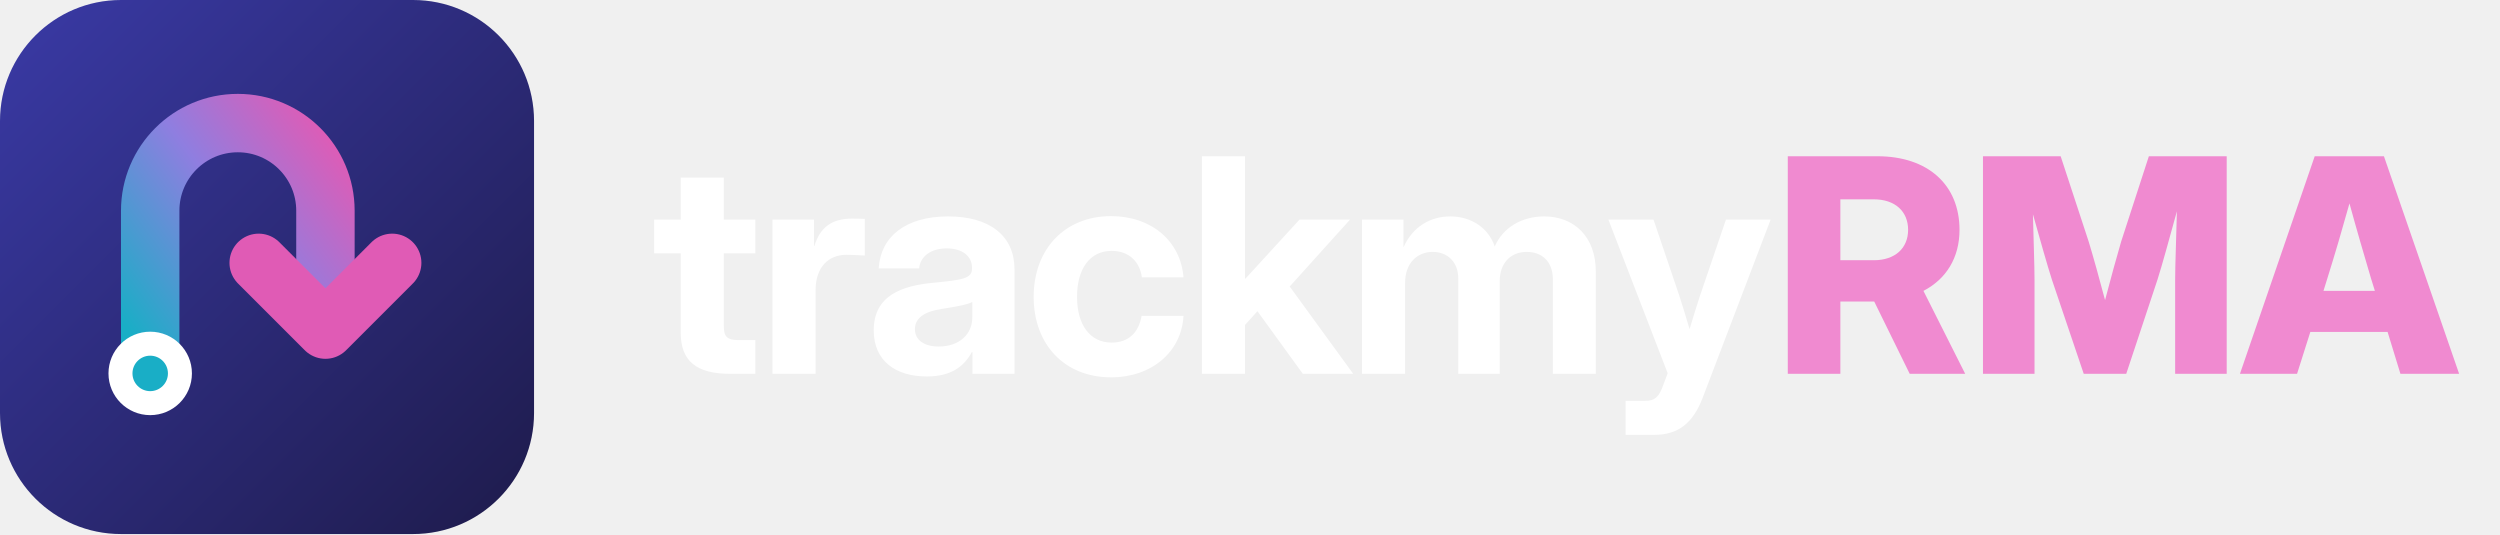
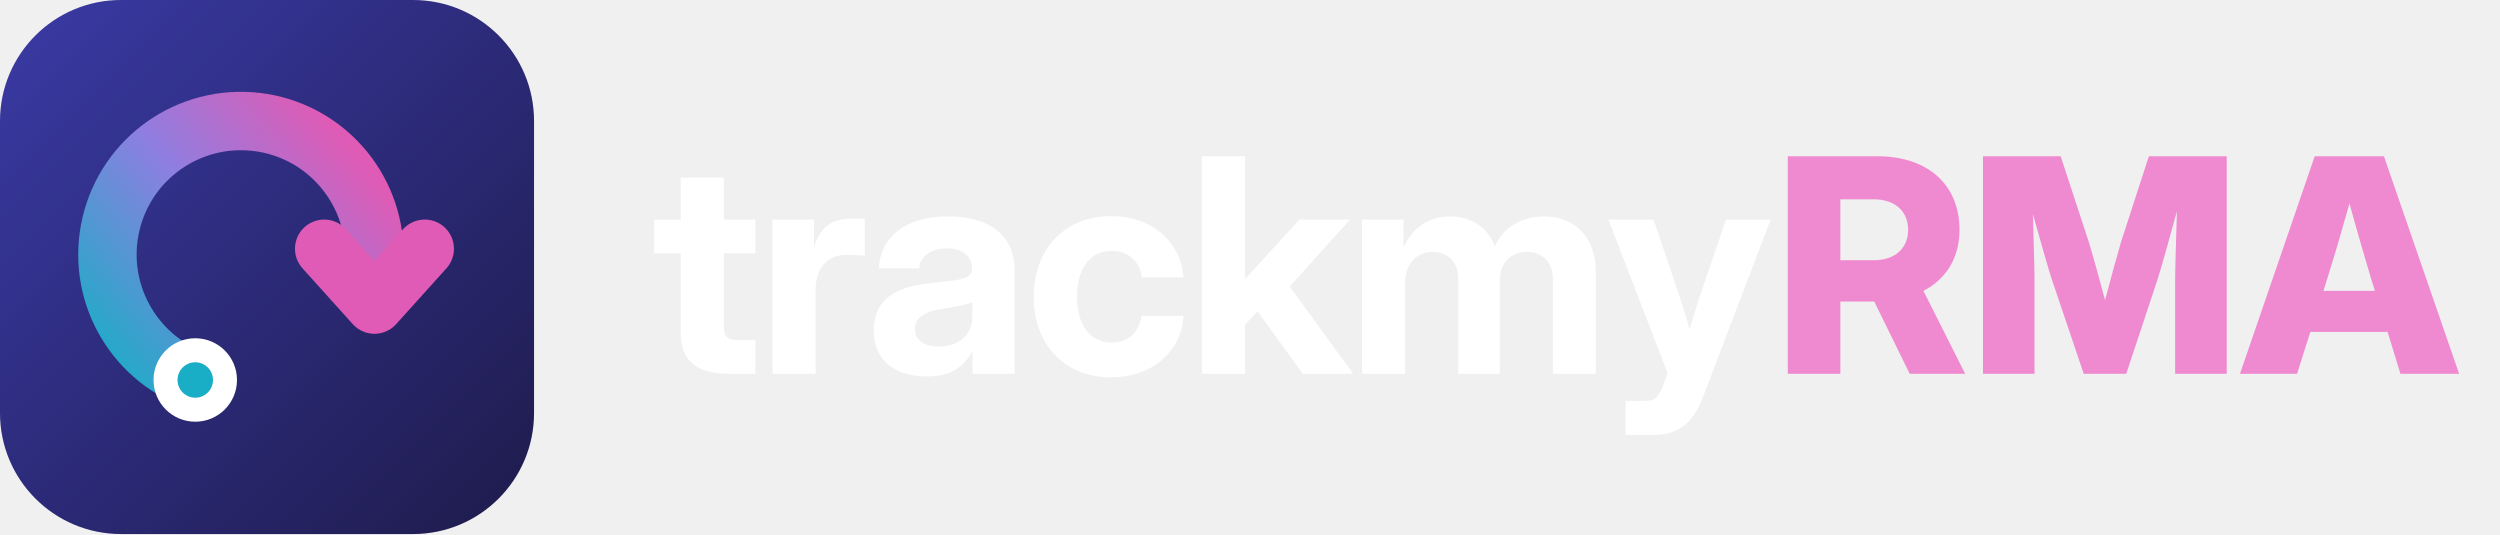
<svg xmlns="http://www.w3.org/2000/svg" viewBox="0 0 749 160" width="749" height="160">
  <defs>
    <linearGradient id="bg" x1="0" y1="0" x2="1" y2="1">
      <stop offset="0" stop-color="#3a3aa6" />
      <stop offset="1" stop-color="#1e1b4b" />
    </linearGradient>
-     <linearGradient id="st" x1="0" y1="1" x2="1" y2="0">
+     <linearGradient id="st" x1="0" y1="1" x2="1" y2="0.2">
      <stop offset="0" stop-color="#19aec6" />
      <stop offset=".55" stop-color="#8f7ee0" />
      <stop offset="1" stop-color="#e05bb5" />
    </linearGradient>
  </defs>
  <g transform="scale(0.3125)">
    <rect width="512" height="512" rx="116" fill="url(#bg)" />
-     <g transform="translate(-28 -34)">
-       <path d="M172 380 V236 A84 84 0 0 1 340 236 V318" fill="none" stroke="url(#st)" stroke-width="56" stroke-linecap="round" stroke-linejoin="round" />
-       <path d="M276 286 L340 350 L404 286" fill="none" stroke="#e05bb5" stroke-width="56" stroke-linecap="round" stroke-linejoin="round" />
-       <circle cx="172" cy="392" r="40" fill="#ffffff" />
-       <circle cx="172" cy="392" r="17" fill="#19aec6" />
+     <g transform="translate(-25 -18)">
+       <path d="M212.2 382.3 A128 128 0 1 1 384.0 262.0" fill="none" stroke="url(#st)" stroke-width="56" stroke-linecap="round" />
+       <path d="M432.2 256.5 L384.0 310.0 L335.8 256.5" fill="none" stroke="#e05bb5" stroke-width="56" stroke-linecap="round" stroke-linejoin="round" />
+       <circle cx="212.2" cy="382.3" r="40" fill="#fff" />
+       <circle cx="212.2" cy="382.3" r="17" fill="#19aec6" />
    </g>
  </g>
  <g fill="#ffffff">
    <path transform="translate(195.20 112.00) scale(0.04375 -0.04375)" d="M711 1056H495V1344H200V1056H18V825H200V280C200 88 307 0 539 0H711V231H598C518 231 495 254 495 326V825H711Z" />
    <path transform="translate(226.89 112.00) scale(0.04375 -0.04375)" d="M104 0H399V572C399 731 488 815 609 815C659 815 714 811 736 810V1061C712 1062 683 1063 649 1063C510 1063 430 1003 391 876H388V1056H104Z" />
    <path transform="translate(258.97 112.00) scale(0.04375 -0.04375)" d="M427 -18C589 -18 680 46 736 149H740V0H1028V716C1028 942 862 1078 573 1078C283 1078 111 940 98 722H375C382 803 454 859 564 859C672 859 737 805 737 727V720C737 652 669 643 476 624C256 604 64 536 64 298C64 87 216 -18 427 -18ZM509 187C410 187 346 231 346 306C346 390 426 429 527 444C622 459 705 473 739 492V386C739 272 651 187 509 187Z" />
    <path transform="translate(307.15 112.00) scale(0.04375 -0.04375)" d="M588 -24C869 -24 1071 153 1084 397H797C778 286 711 214 592 214C444 214 355 335 355 527C355 720 443 842 592 842C710 842 784 769 799 661H1084C1065 907 866 1080 588 1080C271 1080 58 854 58 527C58 200 270 -24 588 -24Z" />
    <path transform="translate(355.55 112.00) scale(0.04375 -0.04375)" d="M104 0H399V335L484 429L795 0H1140L705 598L1118 1056H772L402 652H399V1490H104Z" />
    <path transform="translate(403.51 112.00) scale(0.04375 -0.04375)" d="M104 0H399V623C399 759 483 835 588 835C691 835 763 764 763 654V0H1047V636C1047 754 1118 835 1232 835C1333 835 1411 773 1411 646V0H1705V700C1705 942 1554 1078 1351 1078C1198 1078 1068 1001 1013 872C969 1001 850 1078 708 1078C574 1078 451 1009 388 866V1056H104Z" />
    <path transform="translate(481.35 112.00) scale(0.04375 -0.04375)" d="M130 -418H325C489 -418 591 -339 658 -163L1123 1056H817L639 534C614 459 591 382 568 306C546 382 522 458 498 534L321 1056H12L418 4L389 -73C361 -154 334 -185 264 -185H130Z" />
  </g>
  <g fill="#f08ad0">
    <path transform="translate(531.42 112.00) scale(0.04375 -0.04375)" d="M96 0H456V495H688L931 0H1311L1025 568C1181 649 1272 795 1272 986C1272 1295 1055 1490 710 1490H96ZM456 778V1195H685C830 1195 920 1113 920 986C920 860 830 778 686 778Z" />
    <path transform="translate(589.90 112.00) scale(0.04375 -0.04375)" d="M96 0H449V645C449 743 442 922 438 1093C487 919 537 741 568 645L786 0H1077L1291 645C1323 745 1374 932 1424 1113C1420 936 1412 747 1412 645V0H1765V1490H1232L1042 905C1014 810 969 646 932 505C895 646 849 810 820 905L628 1490H96Z" />
    <path transform="translate(670.87 112.00) scale(0.04375 -0.04375)" d="M5 0H396L487 287H1016L1104 0H1506L991 1490H517ZM577 568 604 655C656 821 704 984 755 1167C805 984 853 821 902 655L929 568Z" />
  </g>
</svg>
